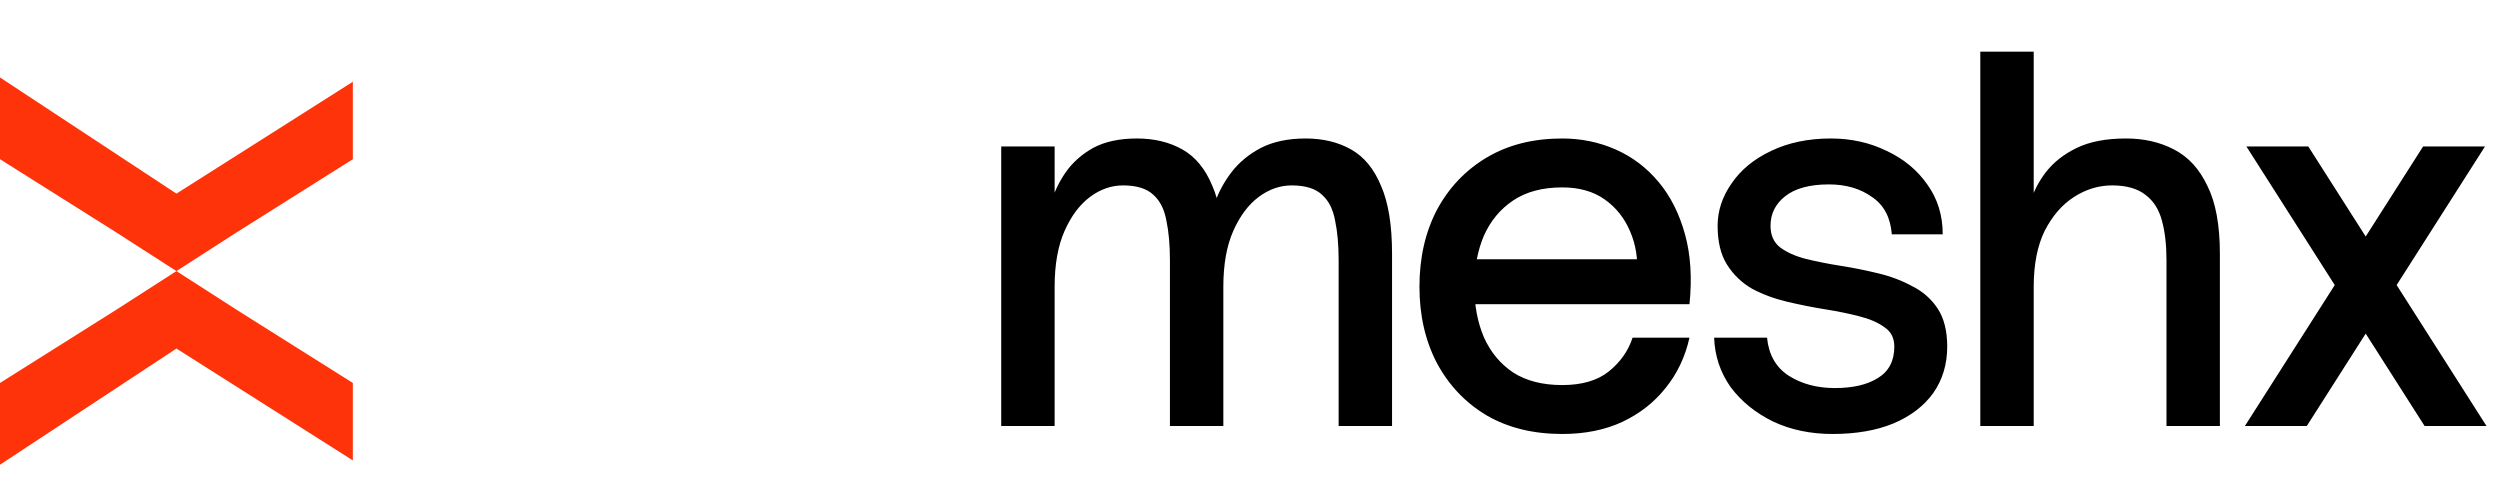
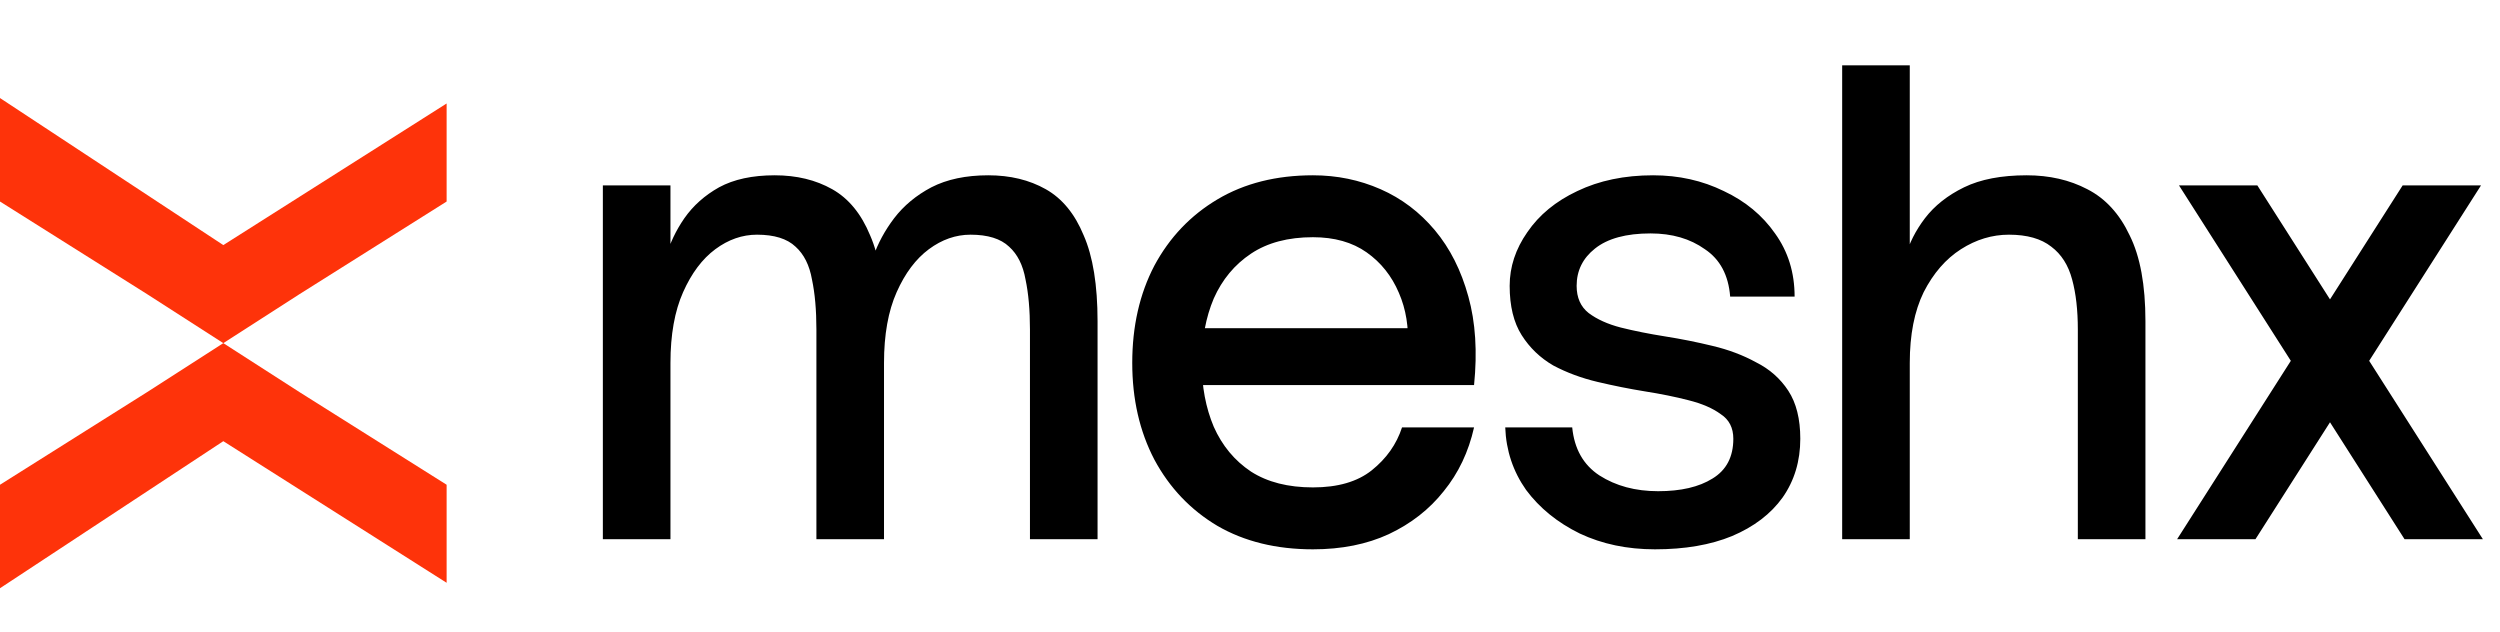
- <svg xmlns="http://www.w3.org/2000/svg" width="581" height="116" viewBox="0 0 581 116" fill="none">
+ <svg xmlns="http://www.w3.org/2000/svg" width="459" height="116" viewBox="0 0 459 116" fill="none">
  <g>
    <path d="M82 37V19L41 45 0 18v19l27 17 14 9 14-9zM82 89v18L41 81 0 108V89l27-17 14-9 14 9z" fill="#FE330A" />
  </g>
-   <g transform="translate(122 0)">
+   <g transform="translate(0 0)">
    <path d="M110.684 34.04H123.096V99H110.684V34.04ZM123.096 66.636L121.24 53.876C121.24 51.865 121.588 49.623 122.284 47.148C122.98 44.673 124.101 42.315 125.648 40.072C127.272 37.752 129.399 35.857 132.028 34.388C134.735 32.919 138.137 32.184 142.236 32.184C146.257 32.184 149.776 33.035 152.792 34.736C155.808 36.437 158.128 39.26 159.752 43.204C161.453 47.071 162.304 52.329 162.304 58.98V99H149.892V60.488C149.892 56.931 149.621 53.876 149.08 51.324C148.616 48.695 147.611 46.684 146.064 45.292C144.517 43.823 142.159 43.088 138.988 43.088C136.281 43.088 133.729 43.977 131.332 45.756C128.935 47.535 126.963 50.164 125.416 53.644C123.869 57.124 123.096 61.455 123.096 66.636ZM162.304 66.636L159.172 53.876C159.172 51.865 159.559 49.623 160.332 47.148C161.183 44.673 162.459 42.315 164.16 40.072C165.939 37.752 168.22 35.857 171.004 34.388C173.865 32.919 177.345 32.184 181.444 32.184C185.465 32.184 188.984 33.035 192 34.736C195.016 36.437 197.336 39.26 198.96 43.204C200.661 47.071 201.512 52.329 201.512 58.98V99H189.1V60.488C189.1 56.931 188.829 53.876 188.288 51.324C187.824 48.695 186.819 46.684 185.272 45.292C183.725 43.823 181.367 43.088 178.196 43.088C175.489 43.088 172.937 43.977 170.54 45.756C168.143 47.535 166.171 50.164 164.624 53.644C163.077 57.124 162.304 61.455 162.304 66.636ZM241.057 100.856C234.329 100.856 228.49 99.425 223.541 96.564C218.592 93.625 214.725 89.565 211.941 84.384C209.234 79.203 207.881 73.287 207.881 66.636C207.881 59.908 209.234 53.953 211.941 48.772C214.725 43.591 218.592 39.531 223.541 36.592C228.49 33.653 234.329 32.184 241.057 32.184C245.465 32.184 249.602 33.035 253.469 34.736C257.336 36.437 260.661 38.951 263.445 42.276C266.229 45.601 268.278 49.661 269.593 54.456C270.908 59.173 271.256 64.587 270.637 70.696H214.957V60.256H263.677L258.457 63.852C258.689 60.14 258.148 56.776 256.833 53.76C255.518 50.667 253.546 48.192 250.917 46.336C248.288 44.48 245.001 43.552 241.057 43.552C236.494 43.552 232.705 44.557 229.689 46.568C226.673 48.579 224.392 51.324 222.845 54.804C221.376 58.284 220.641 62.228 220.641 66.636C220.641 70.967 221.376 74.872 222.845 78.352C224.392 81.832 226.673 84.577 229.689 86.588C232.705 88.521 236.494 89.488 241.057 89.488C245.62 89.488 249.216 88.444 251.845 86.356C254.552 84.191 256.408 81.561 257.413 78.468H270.637C269.632 82.953 267.776 86.859 265.069 90.184C262.44 93.509 259.076 96.139 254.977 98.072C250.956 99.928 246.316 100.856 241.057 100.856ZM288.658 78.468C289.045 82.412 290.707 85.351 293.646 87.284C296.662 89.217 300.258 90.184 304.434 90.184C308.61 90.184 311.935 89.411 314.41 87.864C316.962 86.317 318.238 83.881 318.238 80.556C318.238 78.545 317.465 77.037 315.918 76.032C314.449 74.949 312.477 74.099 310.002 73.48C307.605 72.861 304.937 72.32 301.998 71.856C299.137 71.392 296.237 70.812 293.298 70.116C290.359 69.42 287.653 68.415 285.178 67.1C282.781 65.708 280.847 63.852 279.378 61.532C277.909 59.212 277.174 56.196 277.174 52.484C277.174 49.004 278.257 45.717 280.422 42.624C282.587 39.453 285.642 36.94 289.586 35.084C293.607 33.151 298.247 32.184 303.506 32.184C308.223 32.184 312.554 33.151 316.498 35.084C320.442 36.94 323.574 39.531 325.894 42.856C328.291 46.181 329.49 50.048 329.49 54.456H317.658C317.349 50.512 315.802 47.612 313.018 45.756C310.311 43.823 306.986 42.856 303.042 42.856C298.557 42.856 295.154 43.784 292.834 45.64C290.591 47.419 289.47 49.7 289.47 52.484C289.47 54.649 290.205 56.312 291.674 57.472C293.221 58.632 295.193 59.521 297.59 60.14C300.065 60.759 302.771 61.3 305.71 61.764C308.649 62.228 311.549 62.808 314.41 63.504C317.349 64.2 320.017 65.205 322.414 66.52C324.889 67.757 326.861 69.497 328.33 71.74C329.799 73.983 330.534 76.921 330.534 80.556C330.534 84.655 329.451 88.251 327.286 91.344C325.121 94.36 322.027 96.719 318.006 98.42C314.062 100.044 309.345 100.856 303.854 100.856C298.75 100.856 294.149 99.889 290.05 97.956C285.951 95.945 282.665 93.277 280.19 89.952C277.793 86.549 276.517 82.721 276.362 78.468H288.658ZM338.222 12H350.634V99H338.222V12ZM350.634 66.636L348.778 53.876C348.778 51.865 349.126 49.623 349.822 47.148C350.518 44.673 351.716 42.315 353.418 40.072C355.196 37.752 357.594 35.857 360.61 34.388C363.626 32.919 367.454 32.184 372.094 32.184C376.27 32.184 379.982 33.035 383.23 34.736C386.555 36.437 389.146 39.26 391.002 43.204C392.935 47.071 393.902 52.329 393.902 58.98V99H381.49V60.488C381.49 56.931 381.142 53.876 380.446 51.324C379.75 48.695 378.474 46.684 376.618 45.292C374.762 43.823 372.171 43.088 368.846 43.088C365.752 43.088 362.814 43.977 360.03 45.756C357.246 47.535 354.964 50.164 353.186 53.644C351.484 57.124 350.634 61.455 350.634 66.636ZM400.064 34.04H414.448L455.86 99H441.476L400.064 34.04ZM455.512 34.04L414.1 99H399.716L441.128 34.04H455.512Z" fill="currentColor" />
    <path d="M82 37.082L82 18.925L41.344 44.843L7.62939e-06 18.485L6.83572e-06 36.642L27.104 53.921L41.344 63L55.585 53.921L82 37.082Z" data-brand-mark="" />
    <path d="M82 88.917L82 107.074L41.344 81.156L7.62939e-06 107.514L8.42307e-06 89.356L27.104 72.078L41.344 62.999L55.585 72.078L82 88.917Z" data-brand-mark="" />
  </g>
</svg>
